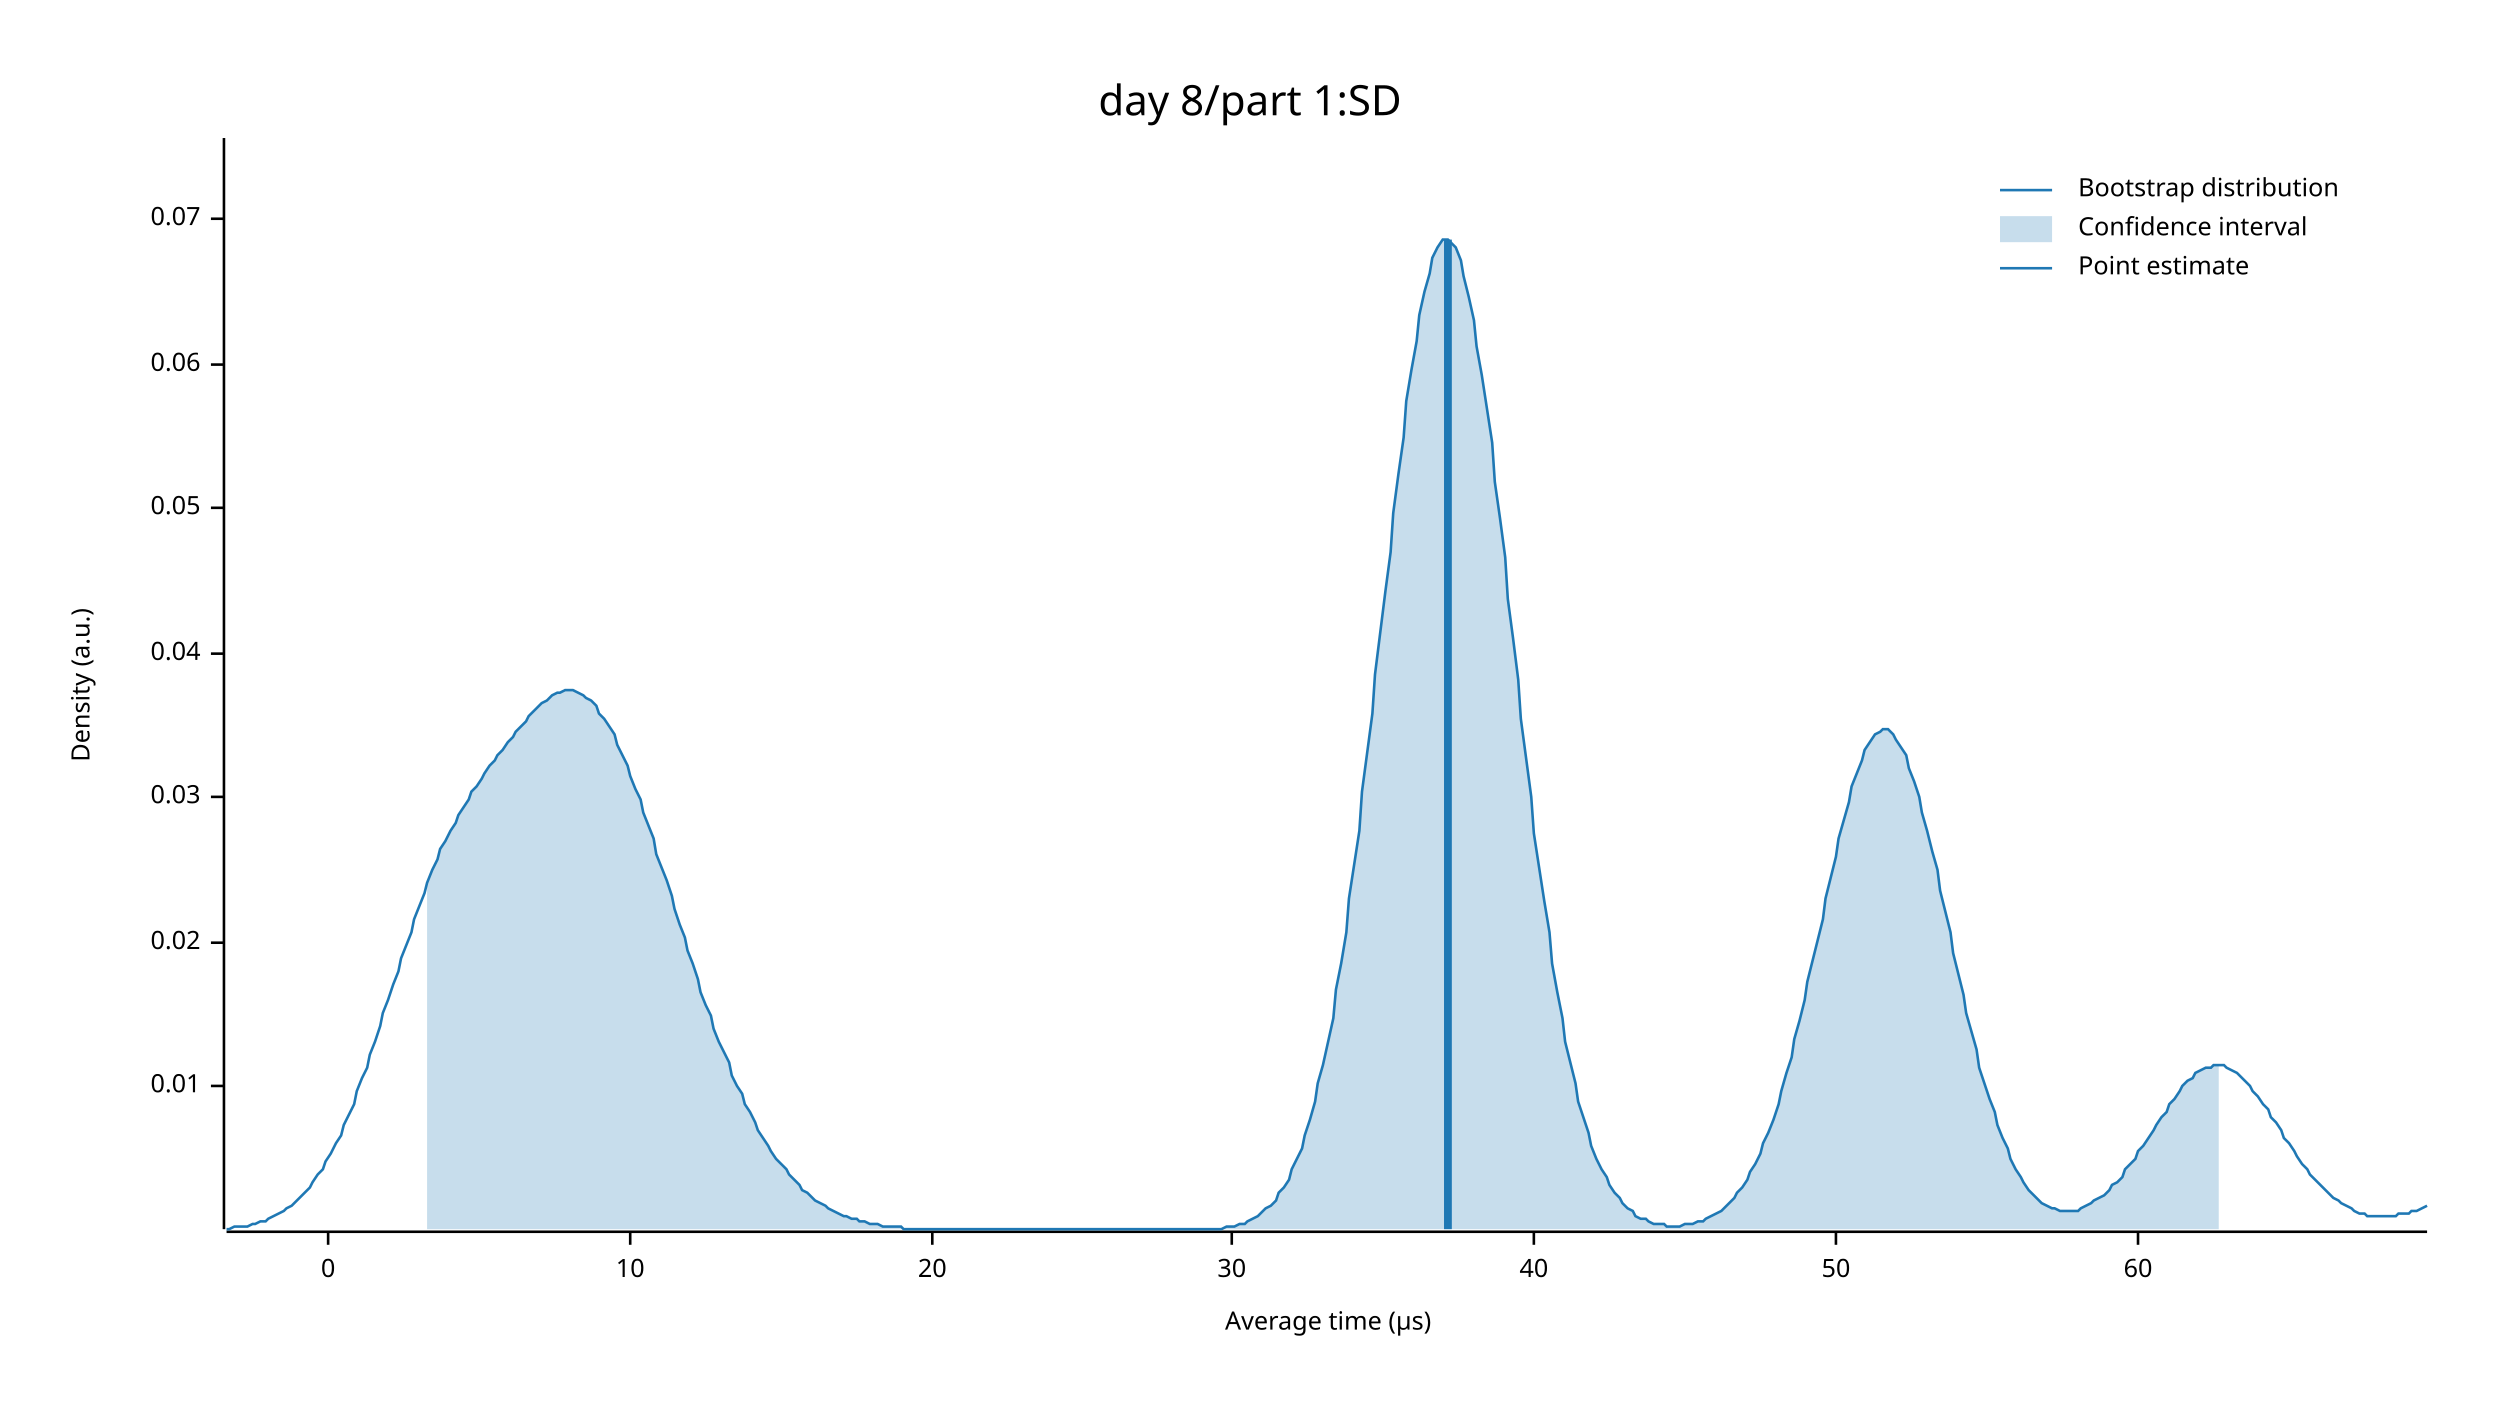
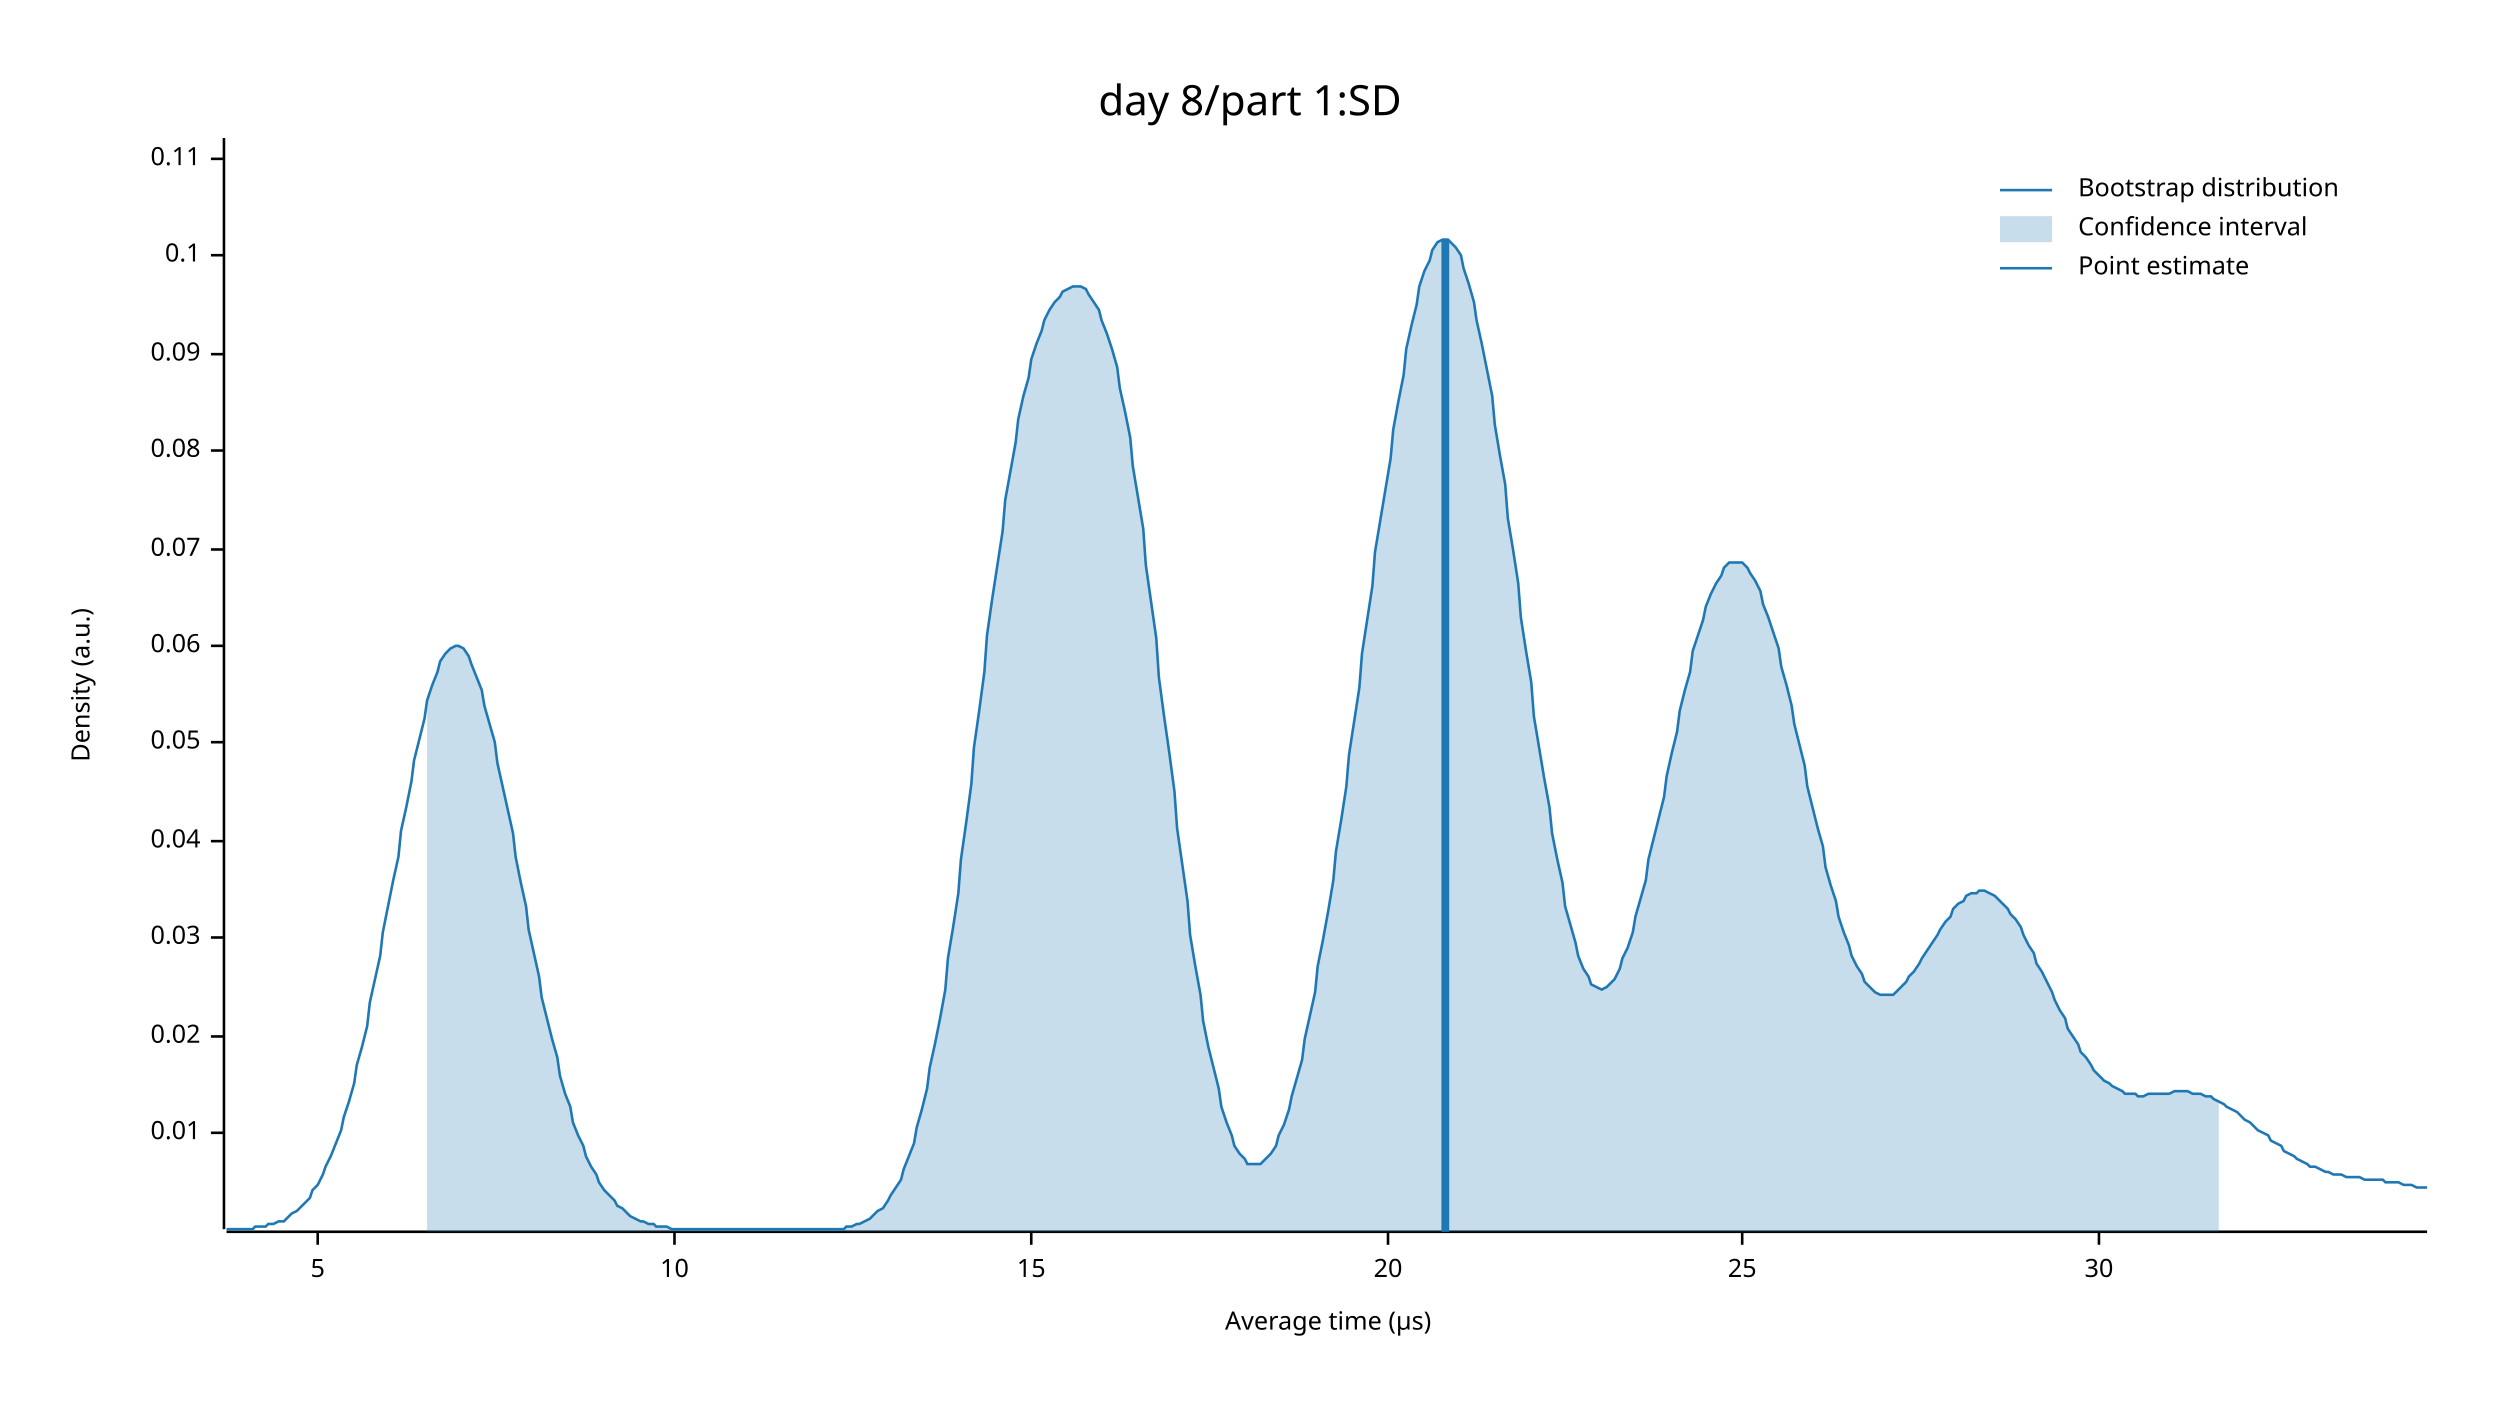
<svg xmlns="http://www.w3.org/2000/svg" width="960" height="540" viewBox="0 0 960 540">
  <text x="480" y="32" dy="0.76em" text-anchor="middle" font-family="sans-serif" font-size="16.129" opacity="1" fill="#000000">
day 8/part 1:SD
</text>
  <text x="27" y="263" dy="0.76em" text-anchor="middle" font-family="sans-serif" font-size="9.677" opacity="1" fill="#000000" transform="rotate(270, 27, 263)">
Density (a.u.)
</text>
  <text x="510" y="513" dy="-0.5ex" text-anchor="middle" font-family="sans-serif" font-size="9.677" opacity="1" fill="#000000">
Average time (µs)
</text>
  <polyline fill="none" opacity="1" stroke="#000000" stroke-width="1" points="86,53 86,472 " />
-   <text x="77" y="417" dy="0.5ex" text-anchor="end" font-family="sans-serif" font-size="9.677" opacity="1" fill="#000000">
+   <text x="77" y="435" dy="0.5ex" text-anchor="end" font-family="sans-serif" font-size="9.677" opacity="1" fill="#000000">
0.01
</text>
-   <polyline fill="none" opacity="1" stroke="#000000" stroke-width="1" points="81,417 86,417 " />
-   <text x="77" y="362" dy="0.5ex" text-anchor="end" font-family="sans-serif" font-size="9.677" opacity="1" fill="#000000">
+   <polyline fill="none" opacity="1" stroke="#000000" stroke-width="1" points="81,435 86,435 " />
+   <text x="77" y="398" dy="0.5ex" text-anchor="end" font-family="sans-serif" font-size="9.677" opacity="1" fill="#000000">
0.02
</text>
-   <polyline fill="none" opacity="1" stroke="#000000" stroke-width="1" points="81,362 86,362 " />
-   <text x="77" y="306" dy="0.5ex" text-anchor="end" font-family="sans-serif" font-size="9.677" opacity="1" fill="#000000">
+   <polyline fill="none" opacity="1" stroke="#000000" stroke-width="1" points="81,398 86,398 " />
+   <text x="77" y="360" dy="0.5ex" text-anchor="end" font-family="sans-serif" font-size="9.677" opacity="1" fill="#000000">
0.03
</text>
-   <polyline fill="none" opacity="1" stroke="#000000" stroke-width="1" points="81,306 86,306 " />
-   <text x="77" y="251" dy="0.5ex" text-anchor="end" font-family="sans-serif" font-size="9.677" opacity="1" fill="#000000">
+   <polyline fill="none" opacity="1" stroke="#000000" stroke-width="1" points="81,360 86,360 " />
+   <text x="77" y="323" dy="0.5ex" text-anchor="end" font-family="sans-serif" font-size="9.677" opacity="1" fill="#000000">
0.04
</text>
-   <polyline fill="none" opacity="1" stroke="#000000" stroke-width="1" points="81,251 86,251 " />
-   <text x="77" y="195" dy="0.5ex" text-anchor="end" font-family="sans-serif" font-size="9.677" opacity="1" fill="#000000">
+   <polyline fill="none" opacity="1" stroke="#000000" stroke-width="1" points="81,323 86,323 " />
+   <text x="77" y="285" dy="0.5ex" text-anchor="end" font-family="sans-serif" font-size="9.677" opacity="1" fill="#000000">
0.05
</text>
-   <polyline fill="none" opacity="1" stroke="#000000" stroke-width="1" points="81,195 86,195 " />
-   <text x="77" y="140" dy="0.5ex" text-anchor="end" font-family="sans-serif" font-size="9.677" opacity="1" fill="#000000">
+   <polyline fill="none" opacity="1" stroke="#000000" stroke-width="1" points="81,285 86,285 " />
+   <text x="77" y="248" dy="0.5ex" text-anchor="end" font-family="sans-serif" font-size="9.677" opacity="1" fill="#000000">
0.06
</text>
-   <polyline fill="none" opacity="1" stroke="#000000" stroke-width="1" points="81,140 86,140 " />
-   <text x="77" y="84" dy="0.5ex" text-anchor="end" font-family="sans-serif" font-size="9.677" opacity="1" fill="#000000">
+   <polyline fill="none" opacity="1" stroke="#000000" stroke-width="1" points="81,248 86,248 " />
+   <text x="77" y="211" dy="0.5ex" text-anchor="end" font-family="sans-serif" font-size="9.677" opacity="1" fill="#000000">
0.07
</text>
-   <polyline fill="none" opacity="1" stroke="#000000" stroke-width="1" points="81,84 86,84 " />
+   <polyline fill="none" opacity="1" stroke="#000000" stroke-width="1" points="81,211 86,211 " />
+   <text x="77" y="173" dy="0.5ex" text-anchor="end" font-family="sans-serif" font-size="9.677" opacity="1" fill="#000000">
+ 0.08
+ </text>
+   <polyline fill="none" opacity="1" stroke="#000000" stroke-width="1" points="81,173 86,173 " />
+   <text x="77" y="136" dy="0.5ex" text-anchor="end" font-family="sans-serif" font-size="9.677" opacity="1" fill="#000000">
+ 0.09
+ </text>
+   <polyline fill="none" opacity="1" stroke="#000000" stroke-width="1" points="81,136 86,136 " />
+   <text x="77" y="98" dy="0.5ex" text-anchor="end" font-family="sans-serif" font-size="9.677" opacity="1" fill="#000000">
+ 0.1
+ </text>
+   <polyline fill="none" opacity="1" stroke="#000000" stroke-width="1" points="81,98 86,98 " />
+   <text x="77" y="61" dy="0.5ex" text-anchor="end" font-family="sans-serif" font-size="9.677" opacity="1" fill="#000000">
+ 0.11
+ </text>
+   <polyline fill="none" opacity="1" stroke="#000000" stroke-width="1" points="81,61 86,61 " />
  <polyline fill="none" opacity="1" stroke="#000000" stroke-width="1" points="87,473 932,473 " />
-   <text x="126" y="483" dy="0.76em" text-anchor="middle" font-family="sans-serif" font-size="9.677" opacity="1" fill="#000000">
- 0
+   <text x="122" y="483" dy="0.76em" text-anchor="middle" font-family="sans-serif" font-size="9.677" opacity="1" fill="#000000">
+ 5
</text>
-   <polyline fill="none" opacity="1" stroke="#000000" stroke-width="1" points="126,473 126,478 " />
-   <text x="242" y="483" dy="0.76em" text-anchor="middle" font-family="sans-serif" font-size="9.677" opacity="1" fill="#000000">
+   <polyline fill="none" opacity="1" stroke="#000000" stroke-width="1" points="122,473 122,478 " />
+   <text x="259" y="483" dy="0.76em" text-anchor="middle" font-family="sans-serif" font-size="9.677" opacity="1" fill="#000000">
10
</text>
-   <polyline fill="none" opacity="1" stroke="#000000" stroke-width="1" points="242,473 242,478 " />
-   <text x="358" y="483" dy="0.76em" text-anchor="middle" font-family="sans-serif" font-size="9.677" opacity="1" fill="#000000">
+   <polyline fill="none" opacity="1" stroke="#000000" stroke-width="1" points="259,473 259,478 " />
+   <text x="396" y="483" dy="0.76em" text-anchor="middle" font-family="sans-serif" font-size="9.677" opacity="1" fill="#000000">
+ 15
+ </text>
+   <polyline fill="none" opacity="1" stroke="#000000" stroke-width="1" points="396,473 396,478 " />
+   <text x="533" y="483" dy="0.76em" text-anchor="middle" font-family="sans-serif" font-size="9.677" opacity="1" fill="#000000">
20
</text>
-   <polyline fill="none" opacity="1" stroke="#000000" stroke-width="1" points="358,473 358,478 " />
-   <text x="473" y="483" dy="0.76em" text-anchor="middle" font-family="sans-serif" font-size="9.677" opacity="1" fill="#000000">
+   <polyline fill="none" opacity="1" stroke="#000000" stroke-width="1" points="533,473 533,478 " />
+   <text x="669" y="483" dy="0.76em" text-anchor="middle" font-family="sans-serif" font-size="9.677" opacity="1" fill="#000000">
+ 25
+ </text>
+   <polyline fill="none" opacity="1" stroke="#000000" stroke-width="1" points="669,473 669,478 " />
+   <text x="806" y="483" dy="0.76em" text-anchor="middle" font-family="sans-serif" font-size="9.677" opacity="1" fill="#000000">
30
</text>
-   <polyline fill="none" opacity="1" stroke="#000000" stroke-width="1" points="473,473 473,478 " />
-   <text x="589" y="483" dy="0.76em" text-anchor="middle" font-family="sans-serif" font-size="9.677" opacity="1" fill="#000000">
- 40
- </text>
-   <polyline fill="none" opacity="1" stroke="#000000" stroke-width="1" points="589,473 589,478 " />
-   <text x="705" y="483" dy="0.76em" text-anchor="middle" font-family="sans-serif" font-size="9.677" opacity="1" fill="#000000">
- 50
- </text>
-   <polyline fill="none" opacity="1" stroke="#000000" stroke-width="1" points="705,473 705,478 " />
-   <text x="821" y="483" dy="0.76em" text-anchor="middle" font-family="sans-serif" font-size="9.677" opacity="1" fill="#000000">
- 60
- </text>
-   <polyline fill="none" opacity="1" stroke="#000000" stroke-width="1" points="821,473 821,478 " />
-   <polyline fill="none" opacity="1" stroke="#1F78B4" stroke-width="1" points="87,472 88,472 90,471 92,471 93,471 95,471 97,470 98,470 100,469 102,469 103,468 105,467 107,466 109,465 110,464 112,463 114,461 115,460 117,458 119,456 120,454 122,451 124,449 125,446 127,443 129,439 131,436 132,432 134,428 136,424 137,419 139,414 141,410 142,405 144,400 146,394 147,389 149,384 151,378 153,373 154,368 156,363 158,358 159,353 161,348 163,343 164,339 166,334 168,330 169,326 171,323 173,319 175,316 176,313 178,310 180,307 181,304 183,302 185,299 186,297 188,294 190,292 191,290 193,288 195,285 197,283 198,281 200,279 202,277 203,275 205,273 207,271 208,270 210,269 212,267 214,266 215,266 217,265 219,265 220,265 222,266 224,267 225,268 227,269 229,271 230,274 232,276 234,279 236,282 237,286 239,290 241,294 242,298 244,303 246,307 247,312 249,317 251,322 252,328 254,333 256,338 258,344 259,349 261,355 263,360 264,365 266,370 268,376 269,381 271,386 273,390 274,395 276,400 278,404 280,408 281,413 283,417 285,420 286,424 288,427 290,431 291,434 293,437 295,440 296,442 298,445 300,447 302,449 303,451 305,453 307,455 308,457 310,458 312,460 313,461 315,462 317,463 318,464 320,465 322,466 324,467 325,467 327,468 329,468 330,469 332,469 334,470 335,470 337,470 339,471 341,471 342,471 344,471 346,471 347,472 349,472 351,472 352,472 354,472 356,472 357,472 359,472 361,472 363,472 364,472 366,472 368,472 369,472 371,472 373,472 374,472 376,472 378,472 379,472 381,472 383,472 385,472 386,472 388,472 390,472 391,472 393,472 395,472 396,472 398,472 400,472 401,472 403,472 405,472 407,472 408,472 410,472 412,472 413,472 415,472 417,472 418,472 420,472 422,472 423,472 425,472 427,472 429,472 430,472 432,472 434,472 435,472 437,472 439,472 440,472 442,472 444,472 445,472 447,472 449,472 451,472 452,472 454,472 456,472 457,472 459,472 461,472 462,472 464,472 466,472 468,472 469,472 471,471 473,471 474,471 476,470 478,470 479,469 481,468 483,467 484,466 486,464 488,463 490,461 491,458 493,456 495,453 496,449 498,445 500,441 501,436 503,430 505,423 506,416 508,409 510,400 512,391 513,380 515,370 517,358 518,345 520,332 522,319 523,304 525,289 527,274 528,259 530,243 532,227 534,212 535,197 537,182 539,168 540,154 542,142 544,131 545,121 547,112 549,105 550,99 552,95 554,92 556,92 557,93 559,95 561,100 562,106 564,114 566,123 567,133 569,144 571,157 573,170 574,185 576,199 578,214 579,230 581,245 583,261 584,276 586,291 588,306 589,320 591,333 593,346 595,358 596,370 598,381 600,391 601,400 603,408 605,416 606,423 608,429 610,435 611,440 613,445 615,449 617,452 618,455 620,458 622,460 623,462 625,464 627,465 628,467 630,468 632,468 633,469 635,470 637,470 639,470 640,471 642,471 644,471 645,471 647,470 649,470 650,470 652,469 654,469 655,468 657,467 659,466 661,465 662,464 664,462 666,460 667,458 669,456 671,453 672,450 674,447 676,443 677,439 679,435 681,430 683,424 684,419 686,412 688,406 689,399 691,392 693,384 694,377 696,369 698,361 700,353 701,345 703,337 705,329 706,322 708,315 710,308 711,302 713,297 715,292 716,288 718,285 720,282 722,281 723,280 725,280 727,282 728,284 730,287 732,290 733,295 735,300 737,306 738,312 740,319 742,327 744,334 745,342 747,350 749,358 750,366 752,374 754,382 755,389 757,396 759,403 760,410 762,416 764,422 766,427 767,432 769,437 771,441 772,445 774,449 776,452 777,454 779,457 781,459 782,460 784,462 786,463 788,464 789,464 791,465 793,465 794,465 796,465 798,465 799,464 801,463 803,462 804,461 806,460 808,459 810,457 811,455 813,454 815,452 816,449 818,447 820,445 821,442 823,440 825,437 827,434 828,432 830,429 832,427 833,424 835,422 837,419 838,417 840,415 842,414 843,412 845,411 847,410 849,410 850,409 852,409 854,409 855,410 857,411 859,412 860,413 862,415 864,417 865,419 867,421 869,424 871,426 872,429 874,431 876,434 877,437 879,439 881,442 882,444 884,447 886,449 887,451 889,453 891,455 893,457 894,458 896,460 898,461 899,462 901,463 903,464 904,465 906,466 908,466 909,467 911,467 913,467 915,467 916,467 918,467 920,467 921,466 923,466 925,466 926,465 928,465 930,464 932,463 " />
-   <polygon opacity="0.25" fill="#1F78B4" points="164,339 166,334 168,330 169,326 171,323 173,319 175,316 176,313 178,310 180,307 181,304 183,302 185,299 186,297 188,294 190,292 191,290 193,288 195,285 197,283 198,281 200,279 202,277 203,275 205,273 207,271 208,270 210,269 212,267 214,266 215,266 217,265 219,265 220,265 222,266 224,267 225,268 227,269 229,271 230,274 232,276 234,279 236,282 237,286 239,290 241,294 242,298 244,303 246,307 247,312 249,317 251,322 252,328 254,333 256,338 258,344 259,349 261,355 263,360 264,365 266,370 268,376 269,381 271,386 273,390 274,395 276,400 278,404 280,408 281,413 283,417 285,420 286,424 288,427 290,431 291,434 293,437 295,440 296,442 298,445 300,447 302,449 303,451 305,453 307,455 308,457 310,458 312,460 313,461 315,462 317,463 318,464 320,465 322,466 324,467 325,467 327,468 329,468 330,469 332,469 334,470 335,470 337,470 339,471 341,471 342,471 344,471 346,471 347,472 349,472 351,472 352,472 354,472 356,472 357,472 359,472 361,472 363,472 364,472 366,472 368,472 369,472 371,472 373,472 374,472 376,472 378,472 379,472 381,472 383,472 385,472 386,472 388,472 390,472 391,472 393,472 395,472 396,472 398,472 400,472 401,472 403,472 405,472 407,472 408,472 410,472 412,472 413,472 415,472 417,472 418,472 420,472 422,472 423,472 425,472 427,472 429,472 430,472 432,472 434,472 435,472 437,472 439,472 440,472 442,472 444,472 445,472 447,472 449,472 451,472 452,472 454,472 456,472 457,472 459,472 461,472 462,472 464,472 466,472 468,472 469,472 471,471 473,471 474,471 476,470 478,470 479,469 481,468 483,467 484,466 486,464 488,463 490,461 491,458 493,456 495,453 496,449 498,445 500,441 501,436 503,430 505,423 506,416 508,409 510,400 512,391 513,380 515,370 517,358 518,345 520,332 522,319 523,304 525,289 527,274 528,259 530,243 532,227 534,212 535,197 537,182 539,168 540,154 542,142 544,131 545,121 547,112 549,105 550,99 552,95 554,92 556,92 557,93 559,95 561,100 562,106 564,114 566,123 567,133 569,144 571,157 573,170 574,185 576,199 578,214 579,230 581,245 583,261 584,276 586,291 588,306 589,320 591,333 593,346 595,358 596,370 598,381 600,391 601,400 603,408 605,416 606,423 608,429 610,435 611,440 613,445 615,449 617,452 618,455 620,458 622,460 623,462 625,464 627,465 628,467 630,468 632,468 633,469 635,470 637,470 639,470 640,471 642,471 644,471 645,471 647,470 649,470 650,470 652,469 654,469 655,468 657,467 659,466 661,465 662,464 664,462 666,460 667,458 669,456 671,453 672,450 674,447 676,443 677,439 679,435 681,430 683,424 684,419 686,412 688,406 689,399 691,392 693,384 694,377 696,369 698,361 700,353 701,345 703,337 705,329 706,322 708,315 710,308 711,302 713,297 715,292 716,288 718,285 720,282 722,281 723,280 725,280 727,282 728,284 730,287 732,290 733,295 735,300 737,306 738,312 740,319 742,327 744,334 745,342 747,350 749,358 750,366 752,374 754,382 755,389 757,396 759,403 760,410 762,416 764,422 766,427 767,432 769,437 771,441 772,445 774,449 776,452 777,454 779,457 781,459 782,460 784,462 786,463 788,464 789,464 791,465 793,465 794,465 796,465 798,465 799,464 801,463 803,462 804,461 806,460 808,459 810,457 811,455 813,454 815,452 816,449 818,447 820,445 821,442 823,440 825,437 827,434 828,432 830,429 832,427 833,424 835,422 837,419 838,417 840,415 842,414 843,412 845,411 847,410 849,410 850,409 852,409 852,472 164,472 " />
-   <polyline fill="none" opacity="1" stroke="#1F78B4" stroke-width="3" points="556,472 556,92 " />
+   <polyline fill="none" opacity="1" stroke="#000000" stroke-width="1" points="806,473 806,478 " />
+   <polyline fill="none" opacity="1" stroke="#1F78B4" stroke-width="1" points="87,472 88,472 90,472 92,472 93,472 95,472 97,472 98,471 100,471 102,471 103,470 105,470 107,469 109,469 110,468 112,466 114,465 115,464 117,462 119,460 120,457 122,455 124,451 125,448 127,444 129,439 131,434 132,429 134,423 136,416 137,409 139,402 141,394 142,385 144,376 146,367 147,358 149,348 151,338 153,329 154,319 156,310 158,300 159,292 161,284 163,276 164,269 166,263 168,258 169,254 171,251 173,249 175,248 176,248 178,249 180,252 181,255 183,260 185,265 186,271 188,278 190,285 191,293 193,302 195,311 197,320 198,329 200,339 202,348 203,357 205,366 207,375 208,383 210,391 212,399 214,406 215,413 217,420 219,425 220,431 222,436 224,440 225,444 227,448 229,451 230,454 232,457 234,459 236,461 237,463 239,464 241,466 242,467 244,468 246,469 247,469 249,470 251,470 252,471 254,471 256,471 258,472 259,472 261,472 263,472 264,472 266,472 268,472 269,472 271,472 273,472 274,472 276,472 278,472 280,472 281,472 283,472 285,472 286,472 288,472 290,472 291,472 293,472 295,472 296,472 298,472 300,472 302,472 303,472 305,472 307,472 308,472 310,472 312,472 313,472 315,472 317,472 318,472 320,472 322,472 324,472 325,471 327,471 329,470 330,470 332,469 334,468 335,467 337,465 339,464 341,461 342,459 344,456 346,453 347,449 349,444 351,439 352,433 354,426 356,418 357,410 359,401 361,391 363,380 364,368 366,356 368,343 369,330 371,316 373,301 374,287 376,273 378,258 379,244 381,230 383,217 385,204 386,192 388,181 390,170 391,161 393,152 395,145 396,138 398,132 400,127 401,123 403,119 405,116 407,114 408,112 410,111 412,110 413,110 415,110 417,111 418,113 420,116 422,119 423,123 425,128 427,134 429,141 430,149 432,158 434,168 435,179 437,191 439,203 440,217 442,231 444,245 445,260 447,275 449,289 451,304 452,318 454,332 456,346 457,359 459,371 461,382 462,392 464,402 466,410 468,418 469,425 471,431 473,436 474,440 476,443 478,445 479,447 481,447 483,447 484,447 486,445 488,443 490,440 491,436 493,432 495,426 496,421 498,414 500,407 501,399 503,390 505,381 506,371 508,361 510,350 512,338 513,327 515,315 517,302 518,290 520,277 522,264 523,251 525,238 527,225 528,212 530,200 532,188 534,176 535,165 537,154 539,144 540,134 542,125 544,117 545,110 547,104 549,100 550,96 552,93 554,92 556,92 557,93 559,95 561,98 562,103 564,109 566,116 567,123 569,132 571,142 573,152 574,163 576,175 578,186 579,199 581,211 583,224 584,237 586,250 588,262 589,275 591,287 593,299 595,310 596,320 598,330 600,339 601,348 603,355 605,362 606,367 608,372 610,375 611,378 613,379 615,380 617,379 618,378 620,376 622,372 623,368 625,364 627,358 628,352 630,345 632,338 633,330 635,322 637,314 639,306 640,298 642,289 644,281 645,273 647,265 649,258 650,250 652,244 654,238 655,233 657,228 659,224 661,221 662,218 664,216 666,216 667,216 669,216 671,218 672,220 674,223 676,227 677,232 679,237 681,243 683,249 684,256 686,263 688,271 689,278 691,286 693,294 694,302 696,310 698,318 700,325 701,333 703,340 705,346 706,352 708,358 710,363 711,367 713,371 715,374 716,377 718,379 720,381 722,382 723,382 725,382 727,382 728,381 730,379 732,377 733,375 735,373 737,370 738,368 740,365 742,362 744,359 745,357 747,354 749,352 750,349 752,347 754,346 755,344 757,343 759,343 760,342 762,342 764,343 766,344 767,345 769,347 771,349 772,351 774,353 776,356 777,359 779,363 781,366 782,370 784,373 786,377 788,381 789,384 791,388 793,391 794,395 796,398 798,401 799,404 801,406 803,409 804,411 806,413 808,415 810,416 811,417 813,418 815,419 816,420 818,420 820,420 821,421 823,421 825,420 827,420 828,420 830,420 832,420 833,420 835,419 837,419 838,419 840,419 842,420 843,420 845,420 847,421 849,421 850,422 852,423 854,424 855,425 857,426 859,427 860,428 862,430 864,431 865,432 867,434 869,435 871,436 872,438 874,439 876,440 877,442 879,443 881,444 882,445 884,446 886,447 887,448 889,448 891,449 893,450 894,450 896,451 898,451 899,451 901,452 903,452 904,452 906,452 908,453 909,453 911,453 913,453 915,453 916,454 918,454 920,454 921,454 923,455 925,455 926,455 928,456 930,456 932,456 " />
+   <polygon opacity="0.25" fill="#1F78B4" points="164,269 166,263 168,258 169,254 171,251 173,249 175,248 176,248 178,249 180,252 181,255 183,260 185,265 186,271 188,278 190,285 191,293 193,302 195,311 197,320 198,329 200,339 202,348 203,357 205,366 207,375 208,383 210,391 212,399 214,406 215,413 217,420 219,425 220,431 222,436 224,440 225,444 227,448 229,451 230,454 232,457 234,459 236,461 237,463 239,464 241,466 242,467 244,468 246,469 247,469 249,470 251,470 252,471 254,471 256,471 258,472 259,472 261,472 263,472 264,472 266,472 268,472 269,472 271,472 273,472 274,472 276,472 278,472 280,472 281,472 283,472 285,472 286,472 288,472 290,472 291,472 293,472 295,472 296,472 298,472 300,472 302,472 303,472 305,472 307,472 308,472 310,472 312,472 313,472 315,472 317,472 318,472 320,472 322,472 324,472 325,471 327,471 329,470 330,470 332,469 334,468 335,467 337,465 339,464 341,461 342,459 344,456 346,453 347,449 349,444 351,439 352,433 354,426 356,418 357,410 359,401 361,391 363,380 364,368 366,356 368,343 369,330 371,316 373,301 374,287 376,273 378,258 379,244 381,230 383,217 385,204 386,192 388,181 390,170 391,161 393,152 395,145 396,138 398,132 400,127 401,123 403,119 405,116 407,114 408,112 410,111 412,110 413,110 415,110 417,111 418,113 420,116 422,119 423,123 425,128 427,134 429,141 430,149 432,158 434,168 435,179 437,191 439,203 440,217 442,231 444,245 445,260 447,275 449,289 451,304 452,318 454,332 456,346 457,359 459,371 461,382 462,392 464,402 466,410 468,418 469,425 471,431 473,436 474,440 476,443 478,445 479,447 481,447 483,447 484,447 486,445 488,443 490,440 491,436 493,432 495,426 496,421 498,414 500,407 501,399 503,390 505,381 506,371 508,361 510,350 512,338 513,327 515,315 517,302 518,290 520,277 522,264 523,251 525,238 527,225 528,212 530,200 532,188 534,176 535,165 537,154 539,144 540,134 542,125 544,117 545,110 547,104 549,100 550,96 552,93 554,92 556,92 557,93 559,95 561,98 562,103 564,109 566,116 567,123 569,132 571,142 573,152 574,163 576,175 578,186 579,199 581,211 583,224 584,237 586,250 588,262 589,275 591,287 593,299 595,310 596,320 598,330 600,339 601,348 603,355 605,362 606,367 608,372 610,375 611,378 613,379 615,380 617,379 618,378 620,376 622,372 623,368 625,364 627,358 628,352 630,345 632,338 633,330 635,322 637,314 639,306 640,298 642,289 644,281 645,273 647,265 649,258 650,250 652,244 654,238 655,233 657,228 659,224 661,221 662,218 664,216 666,216 667,216 669,216 671,218 672,220 674,223 676,227 677,232 679,237 681,243 683,249 684,256 686,263 688,271 689,278 691,286 693,294 694,302 696,310 698,318 700,325 701,333 703,340 705,346 706,352 708,358 710,363 711,367 713,371 715,374 716,377 718,379 720,381 722,382 723,382 725,382 727,382 728,381 730,379 732,377 733,375 735,373 737,370 738,368 740,365 742,362 744,359 745,357 747,354 749,352 750,349 752,347 754,346 755,344 757,343 759,343 760,342 762,342 764,343 766,344 767,345 769,347 771,349 772,351 774,353 776,356 777,359 779,363 781,366 782,370 784,373 786,377 788,381 789,384 791,388 793,391 794,395 796,398 798,401 799,404 801,406 803,409 804,411 806,413 808,415 810,416 811,417 813,418 815,419 816,420 818,420 820,420 821,421 823,421 825,420 827,420 828,420 830,420 832,420 833,420 835,419 837,419 838,419 840,419 842,420 843,420 845,420 847,421 849,421 850,422 852,423 852,473 164,473 " />
+   <polyline fill="none" opacity="1" stroke="#1F78B4" stroke-width="3" points="555,473 555,92 " />
  <text x="798" y="68" dy="0.76em" text-anchor="start" font-family="sans-serif" font-size="9.677" opacity="1" fill="#000000">
Bootstrap distribution
</text>
  <text x="798" y="83" dy="0.76em" text-anchor="start" font-family="sans-serif" font-size="9.677" opacity="1" fill="#000000">
Confidence interval
</text>
  <text x="798" y="98" dy="0.76em" text-anchor="start" font-family="sans-serif" font-size="9.677" opacity="1" fill="#000000">
Point estimate
</text>
  <polyline fill="none" opacity="1" stroke="#1F78B4" stroke-width="1" points="768,73 788,73 " />
  <rect x="768" y="83" width="20" height="10" opacity="0.25" fill="#1F78B4" stroke="none" />
  <polyline fill="none" opacity="1" stroke="#1F78B4" stroke-width="1" points="768,103 788,103 " />
</svg>
